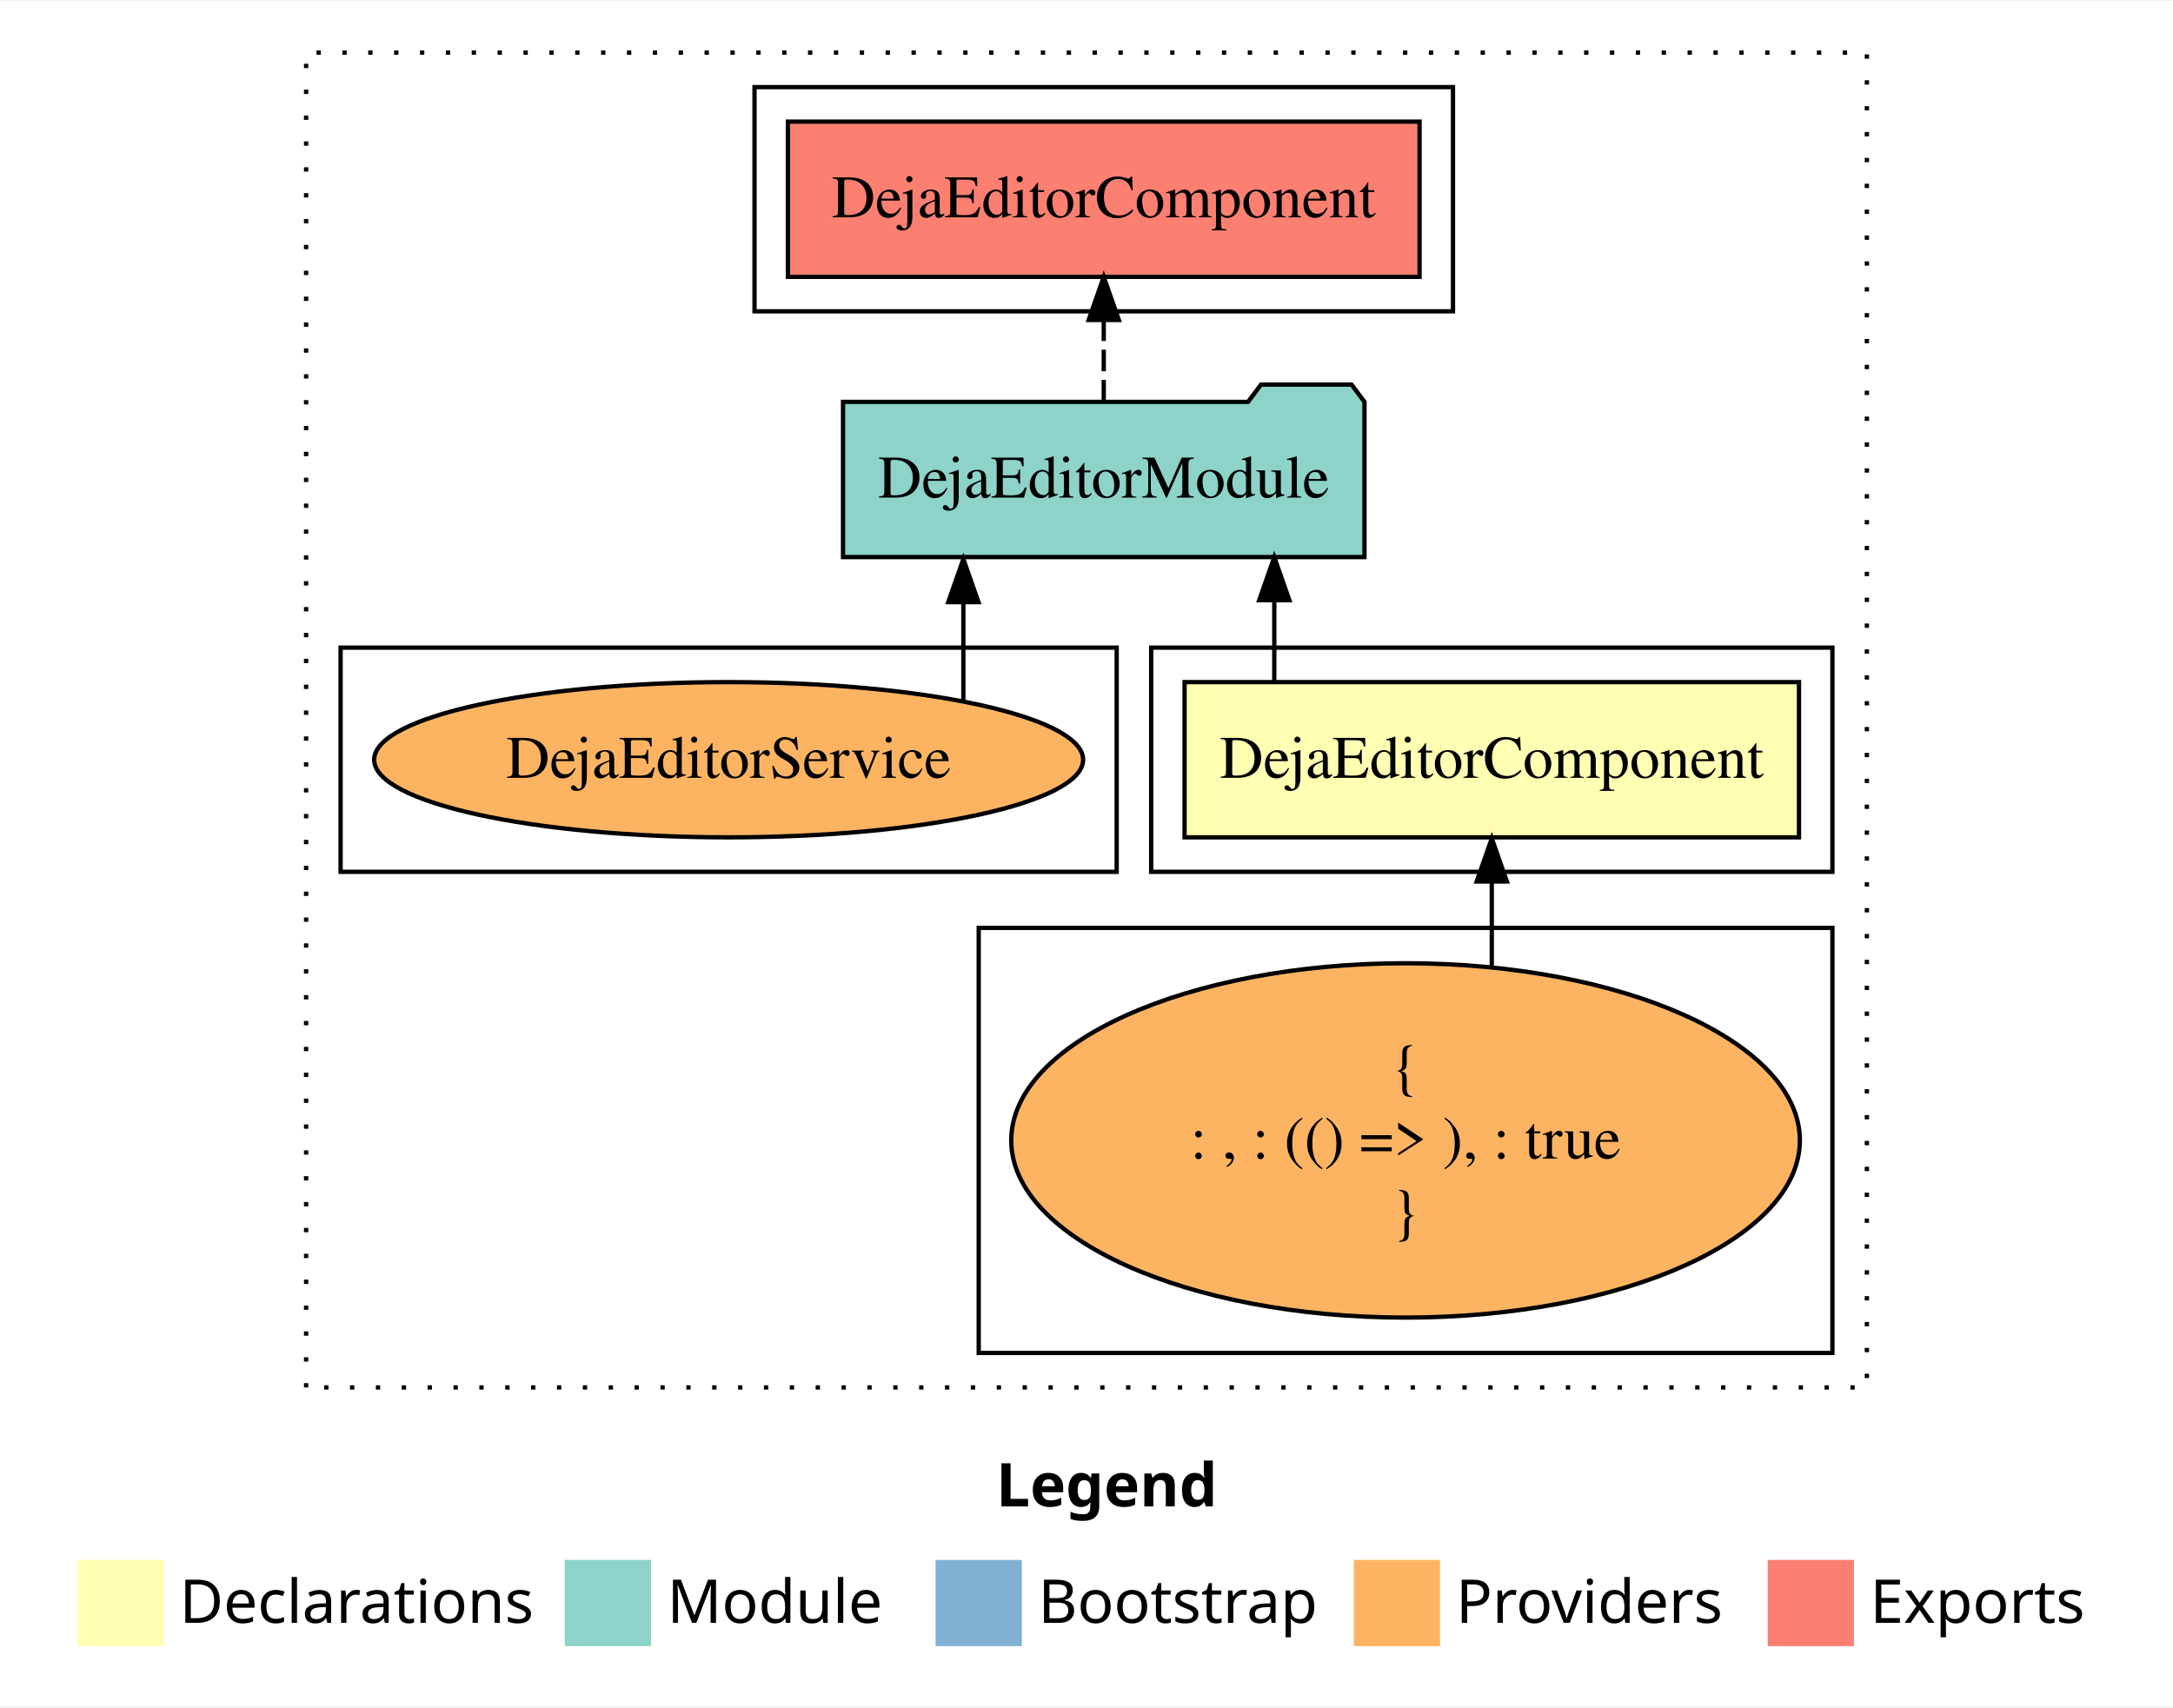
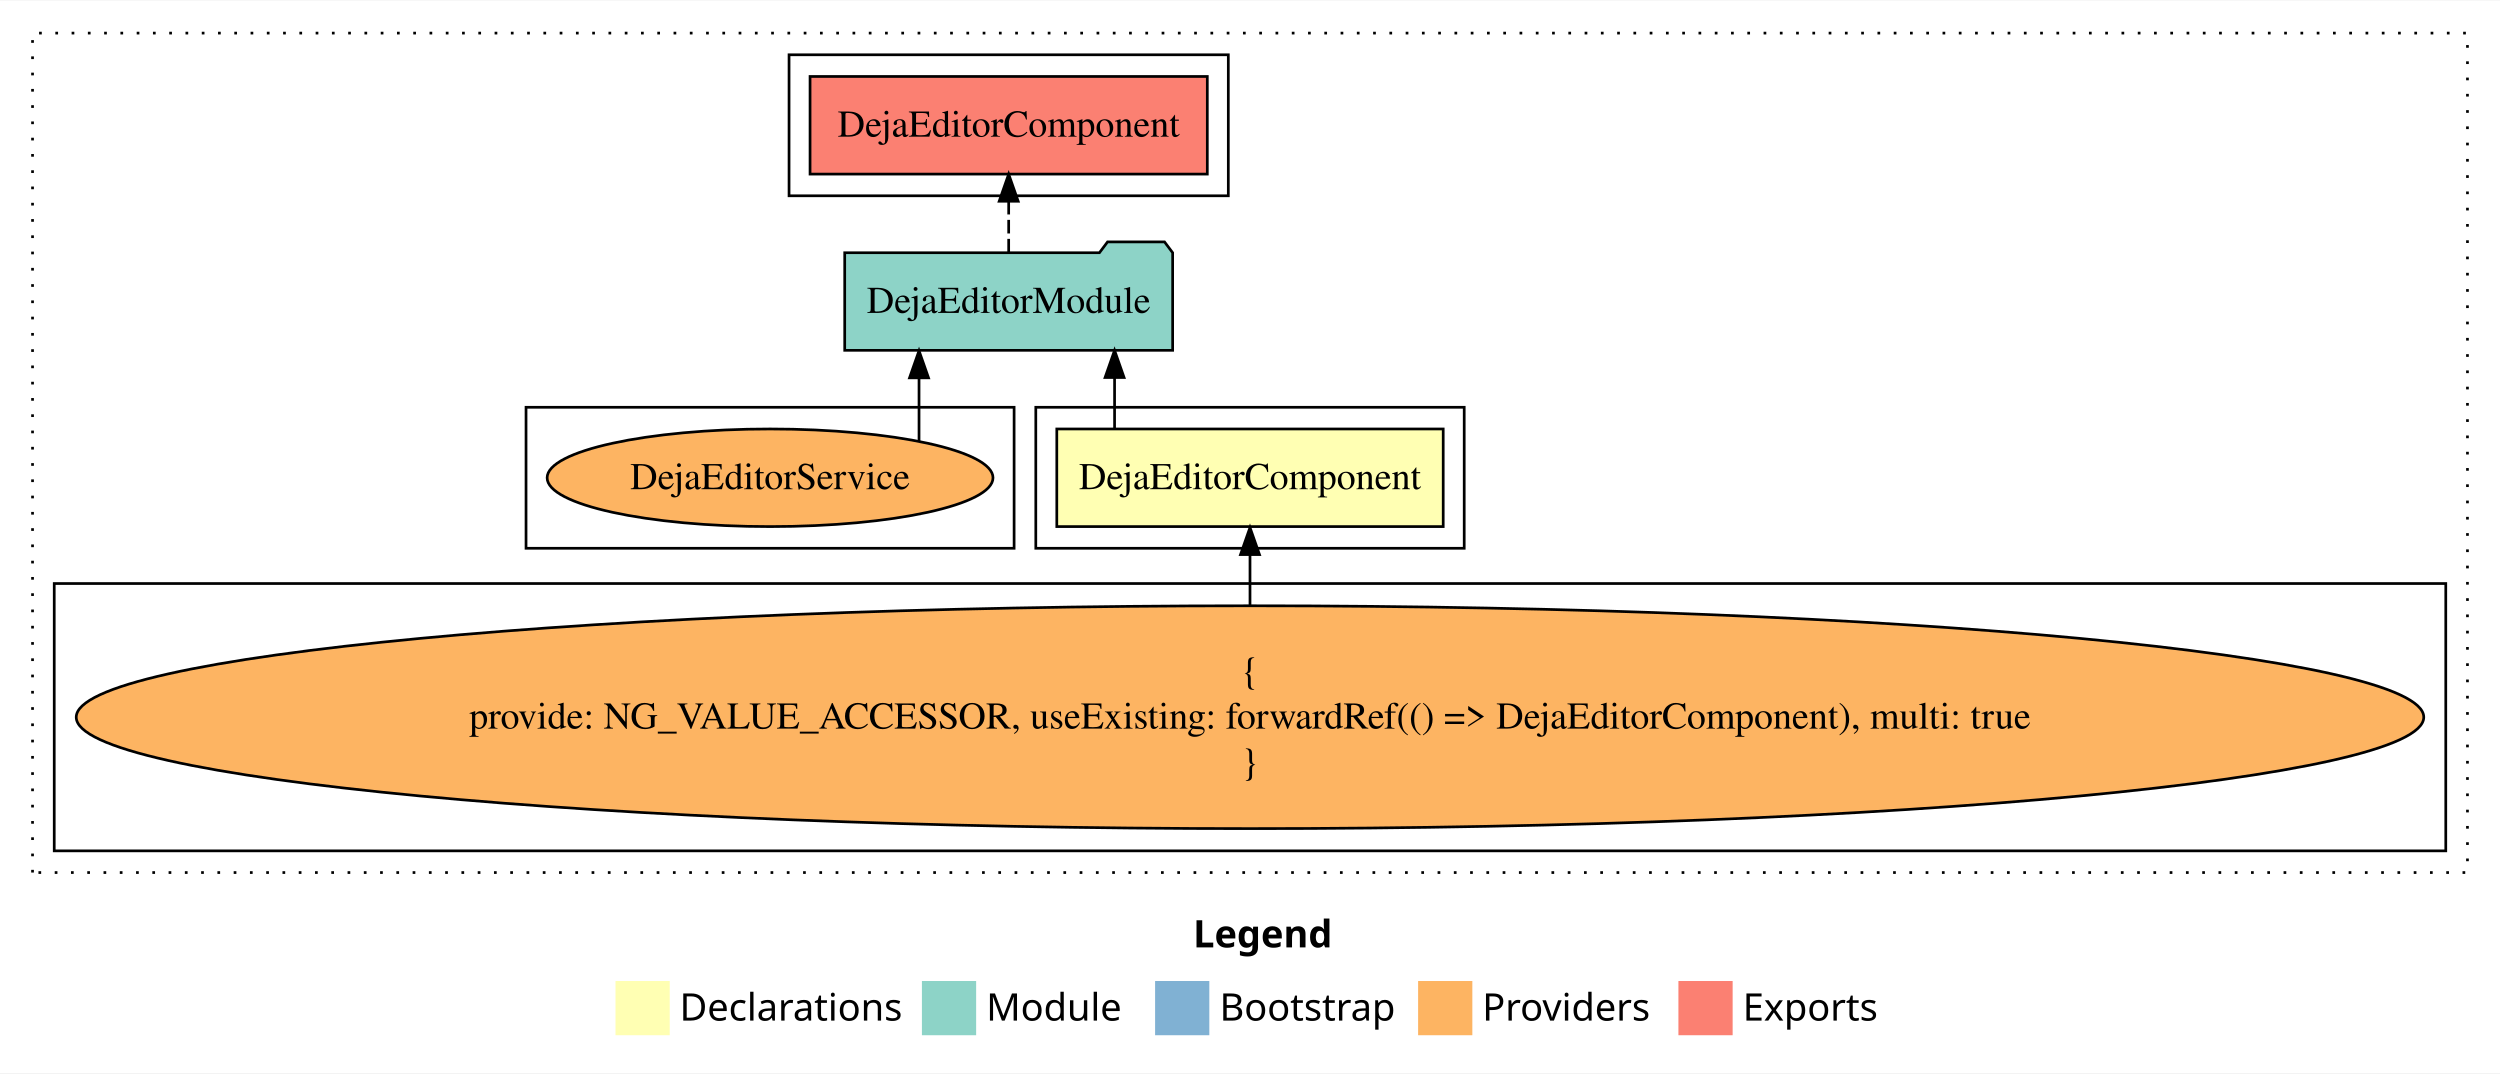
- <svg xmlns="http://www.w3.org/2000/svg" width="504pt" height="396pt" viewBox="0.00 0.00 504.00 395.59">
+ <svg xmlns="http://www.w3.org/2000/svg" width="922pt" height="396pt" viewBox="0.00 0.00 922.00 395.59">
  <g id="graph0" class="graph" transform="scale(1 1) rotate(0) translate(4 391.5901)">
-     <polygon fill="#ffffff" stroke="transparent" points="-4,4 -4,-391.59 500,-391.59 500,4 -4,4" />
-     <text text-anchor="start" x="227.009" y="-42.4" font-family="sans-serif" font-weight="bold" font-size="14.00" fill="#000000">Legend</text>
-     <polygon fill="#ffffb3" stroke="transparent" points="14,-10 14,-30 34,-30 34,-10 14,-10" />
-     <text text-anchor="start" x="37.629" y="-15.4" font-family="sans-serif" font-size="14.00" fill="#000000">  Declarations</text>
-     <polygon fill="#8dd3c7" stroke="transparent" points="127,-10 127,-30 147,-30 147,-10 127,-10" />
-     <text text-anchor="start" x="150.725" y="-15.4" font-family="sans-serif" font-size="14.00" fill="#000000">  Module</text>
-     <polygon fill="#80b1d3" stroke="transparent" points="213,-10 213,-30 233,-30 233,-10 213,-10" />
-     <text text-anchor="start" x="236.781" y="-15.4" font-family="sans-serif" font-size="14.00" fill="#000000">  Bootstrap</text>
-     <polygon fill="#fdb462" stroke="transparent" points="310,-10 310,-30 330,-30 330,-10 310,-10" />
-     <text text-anchor="start" x="333.673" y="-15.4" font-family="sans-serif" font-size="14.00" fill="#000000">  Providers</text>
-     <polygon fill="#fb8072" stroke="transparent" points="406,-10 406,-30 426,-30 426,-10 406,-10" />
-     <text text-anchor="start" x="429.726" y="-15.4" font-family="sans-serif" font-size="14.00" fill="#000000">  Exports</text>
+     <polygon fill="#ffffff" stroke="transparent" points="-4,4 -4,-391.59 918,-391.59 918,4 -4,4" />
+     <text text-anchor="start" x="436.009" y="-42.4" font-family="sans-serif" font-weight="bold" font-size="14.00" fill="#000000">Legend</text>
+     <polygon fill="#ffffb3" stroke="transparent" points="223,-10 223,-30 243,-30 243,-10 223,-10" />
+     <text text-anchor="start" x="246.629" y="-15.4" font-family="sans-serif" font-size="14.00" fill="#000000">  Declarations</text>
+     <polygon fill="#8dd3c7" stroke="transparent" points="336,-10 336,-30 356,-30 356,-10 336,-10" />
+     <text text-anchor="start" x="359.725" y="-15.4" font-family="sans-serif" font-size="14.00" fill="#000000">  Module</text>
+     <polygon fill="#80b1d3" stroke="transparent" points="422,-10 422,-30 442,-30 442,-10 422,-10" />
+     <text text-anchor="start" x="445.781" y="-15.4" font-family="sans-serif" font-size="14.00" fill="#000000">  Bootstrap</text>
+     <polygon fill="#fdb462" stroke="transparent" points="519,-10 519,-30 539,-30 539,-10 519,-10" />
+     <text text-anchor="start" x="542.673" y="-15.4" font-family="sans-serif" font-size="14.00" fill="#000000">  Providers</text>
+     <polygon fill="#fb8072" stroke="transparent" points="615,-10 615,-30 635,-30 635,-10 615,-10" />
+     <text text-anchor="start" x="638.726" y="-15.4" font-family="sans-serif" font-size="14.00" fill="#000000">  Exports</text>
    <g id="clust1" class="cluster">
-       <polygon fill="none" stroke="#000000" stroke-dasharray="1,5" points="67,-70 67,-379.59 429,-379.59 429,-70 67,-70" />
+       <polygon fill="none" stroke="#000000" stroke-dasharray="1,5" points="8,-70 8,-379.59 906,-379.59 906,-70 8,-70" />
    </g>
    <g id="clust2" class="cluster">
-       <polygon fill="none" stroke="#000000" points="263,-189.59 263,-241.59 421,-241.59 421,-189.59 263,-189.59" />
+       <polygon fill="none" stroke="#000000" points="378,-189.59 378,-241.59 536,-241.59 536,-189.59 378,-189.59" />
    </g>
    <g id="clust3" class="cluster">
-       <polygon fill="none" stroke="#000000" points="223,-78 223,-176.59 421,-176.59 421,-78 223,-78" />
+       <polygon fill="none" stroke="#000000" points="16,-78 16,-176.59 898,-176.59 898,-78 16,-78" />
    </g>
    <g id="clust5" class="cluster">
-       <polygon fill="none" stroke="#000000" points="171,-319.59 171,-371.59 333,-371.59 333,-319.59 171,-319.59" />
+       <polygon fill="none" stroke="#000000" points="287,-319.59 287,-371.59 449,-371.59 449,-319.59 287,-319.59" />
    </g>
    <g id="clust7" class="cluster">
-       <polygon fill="none" stroke="#000000" points="75,-189.59 75,-241.59 255,-241.59 255,-189.59 75,-189.59" />
+       <polygon fill="none" stroke="#000000" points="190,-189.59 190,-241.59 370,-241.59 370,-189.59 190,-189.59" />
    </g>
    <g id="node1" class="node">
-       <polygon fill="#ffffb3" stroke="#000000" points="413.253,-233.59 270.747,-233.59 270.747,-197.59 413.253,-197.59 413.253,-233.59" />
-       <text text-anchor="middle" x="342" y="-211.39" font-family="Times,serif" font-size="14.00" fill="#000000">DejaEditorComponent</text>
+       <polygon fill="#ffffb3" stroke="#000000" points="528.253,-233.59 385.747,-233.59 385.747,-197.59 528.253,-197.59 528.253,-233.59" />
+       <text text-anchor="middle" x="457" y="-211.39" font-family="Times,serif" font-size="14.00" fill="#000000">DejaEditorComponent</text>
    </g>
    <g id="node2" class="node">
-       <polygon fill="#8dd3c7" stroke="#000000" points="312.471,-298.59 309.471,-302.59 288.471,-302.59 285.471,-298.59 191.529,-298.59 191.529,-262.59 312.471,-262.59 312.471,-298.59" />
-       <text text-anchor="middle" x="252" y="-276.39" font-family="Times,serif" font-size="14.00" fill="#000000">DejaEditorModule</text>
+       <polygon fill="#8dd3c7" stroke="#000000" points="428.471,-298.59 425.471,-302.59 404.471,-302.59 401.471,-298.59 307.529,-298.59 307.529,-262.59 428.471,-262.59 428.471,-298.59" />
+       <text text-anchor="middle" x="368" y="-276.39" font-family="Times,serif" font-size="14.00" fill="#000000">DejaEditorModule</text>
    </g>
    <g id="edge1" class="edge">
-       <path fill="none" stroke="#000000" d="M291.554,-233.696C291.554,-233.696 291.554,-252.581 291.554,-252.581" />
-       <polygon fill="#000000" stroke="#000000" points="288.054,-252.581 291.554,-262.581 295.054,-252.581 288.054,-252.581" />
+       <path fill="none" stroke="#000000" d="M407.054,-233.696C407.054,-233.696 407.054,-252.581 407.054,-252.581" />
+       <polygon fill="#000000" stroke="#000000" points="403.554,-252.581 407.054,-262.581 410.554,-252.581 403.554,-252.581" />
    </g>
    <g id="node4" class="node">
-       <polygon fill="#fb8072" stroke="#000000" points="325.253,-363.59 178.747,-363.59 178.747,-327.59 325.253,-327.59 325.253,-363.59" />
-       <text text-anchor="middle" x="252" y="-341.39" font-family="Times,serif" font-size="14.00" fill="#000000">DejaEditorComponent </text>
+       <polygon fill="#fb8072" stroke="#000000" points="441.253,-363.59 294.747,-363.59 294.747,-327.59 441.253,-327.59 441.253,-363.59" />
+       <text text-anchor="middle" x="368" y="-341.39" font-family="Times,serif" font-size="14.00" fill="#000000">DejaEditorComponent </text>
    </g>
    <g id="edge3" class="edge">
-       <path fill="none" stroke="#000000" stroke-dasharray="5,2" d="M252,-298.696C252,-298.696 252,-317.581 252,-317.581" />
-       <polygon fill="#000000" stroke="#000000" points="248.5,-317.581 252,-327.581 255.5,-317.581 248.5,-317.581" />
+       <path fill="none" stroke="#000000" stroke-dasharray="5,2" d="M368,-298.696C368,-298.696 368,-317.581 368,-317.581" />
+       <polygon fill="#000000" stroke="#000000" points="364.5,-317.581 368,-327.581 371.5,-317.581 364.5,-317.581" />
    </g>
    <g id="node3" class="node">
-       <ellipse fill="#fdb462" stroke="#000000" cx="322" cy="-127.295" rx="91.456" ry="41.091" />
-       <text text-anchor="middle" x="322" y="-139.895" font-family="Times,serif" font-size="14.00" fill="#000000">{</text>
-       <text text-anchor="middle" x="322" y="-123.095" font-family="Times,serif" font-size="14.00" fill="#000000">    : , : (() =&gt; ), : true</text>
-       <text text-anchor="middle" x="322" y="-106.295" font-family="Times,serif" font-size="14.00" fill="#000000">}</text>
+       <ellipse fill="#fdb462" stroke="#000000" cx="457" cy="-127.295" rx="432.884" ry="41.091" />
+       <text text-anchor="middle" x="457" y="-139.895" font-family="Times,serif" font-size="14.00" fill="#000000">{</text>
+       <text text-anchor="middle" x="457" y="-123.095" font-family="Times,serif" font-size="14.00" fill="#000000">    provide: NG_VALUE_ACCESSOR, useExisting: forwardRef(() =&gt; DejaEditorComponent), multi: true</text>
+       <text text-anchor="middle" x="457" y="-106.295" font-family="Times,serif" font-size="14.00" fill="#000000">}</text>
    </g>
    <g id="edge2" class="edge">
-       <path fill="none" stroke="#000000" d="M342,-167.825C342,-167.825 342,-187.345 342,-187.345" />
-       <polygon fill="#000000" stroke="#000000" points="338.5,-187.345 342,-197.345 345.5,-187.345 338.5,-187.345" />
+       <path fill="none" stroke="#000000" d="M457,-168.599C457,-168.599 457,-187.255 457,-187.255" />
+       <polygon fill="#000000" stroke="#000000" points="453.5,-187.255 457,-197.255 460.5,-187.255 453.5,-187.255" />
    </g>
    <g id="node5" class="node">
-       <ellipse fill="#fdb462" stroke="#000000" cx="165" cy="-215.59" rx="82.218" ry="18" />
-       <text text-anchor="middle" x="165" y="-211.39" font-family="Times,serif" font-size="14.00" fill="#000000">DejaEditorService</text>
+       <ellipse fill="#fdb462" stroke="#000000" cx="280" cy="-215.59" rx="82.218" ry="18" />
+       <text text-anchor="middle" x="280" y="-211.39" font-family="Times,serif" font-size="14.00" fill="#000000">DejaEditorService</text>
    </g>
    <g id="edge4" class="edge">
-       <path fill="none" stroke="#000000" d="M219.437,-229.375C219.437,-229.375 219.437,-252.137 219.437,-252.137" />
-       <polygon fill="#000000" stroke="#000000" points="215.937,-252.137 219.437,-262.137 222.937,-252.138 215.937,-252.137" />
+       <path fill="none" stroke="#000000" d="M334.937,-229.058C334.937,-229.058 334.937,-252.454 334.937,-252.454" />
+       <polygon fill="#000000" stroke="#000000" points="331.437,-252.454 334.937,-262.454 338.437,-252.454 331.437,-252.454" />
    </g>
  </g>
</svg>
